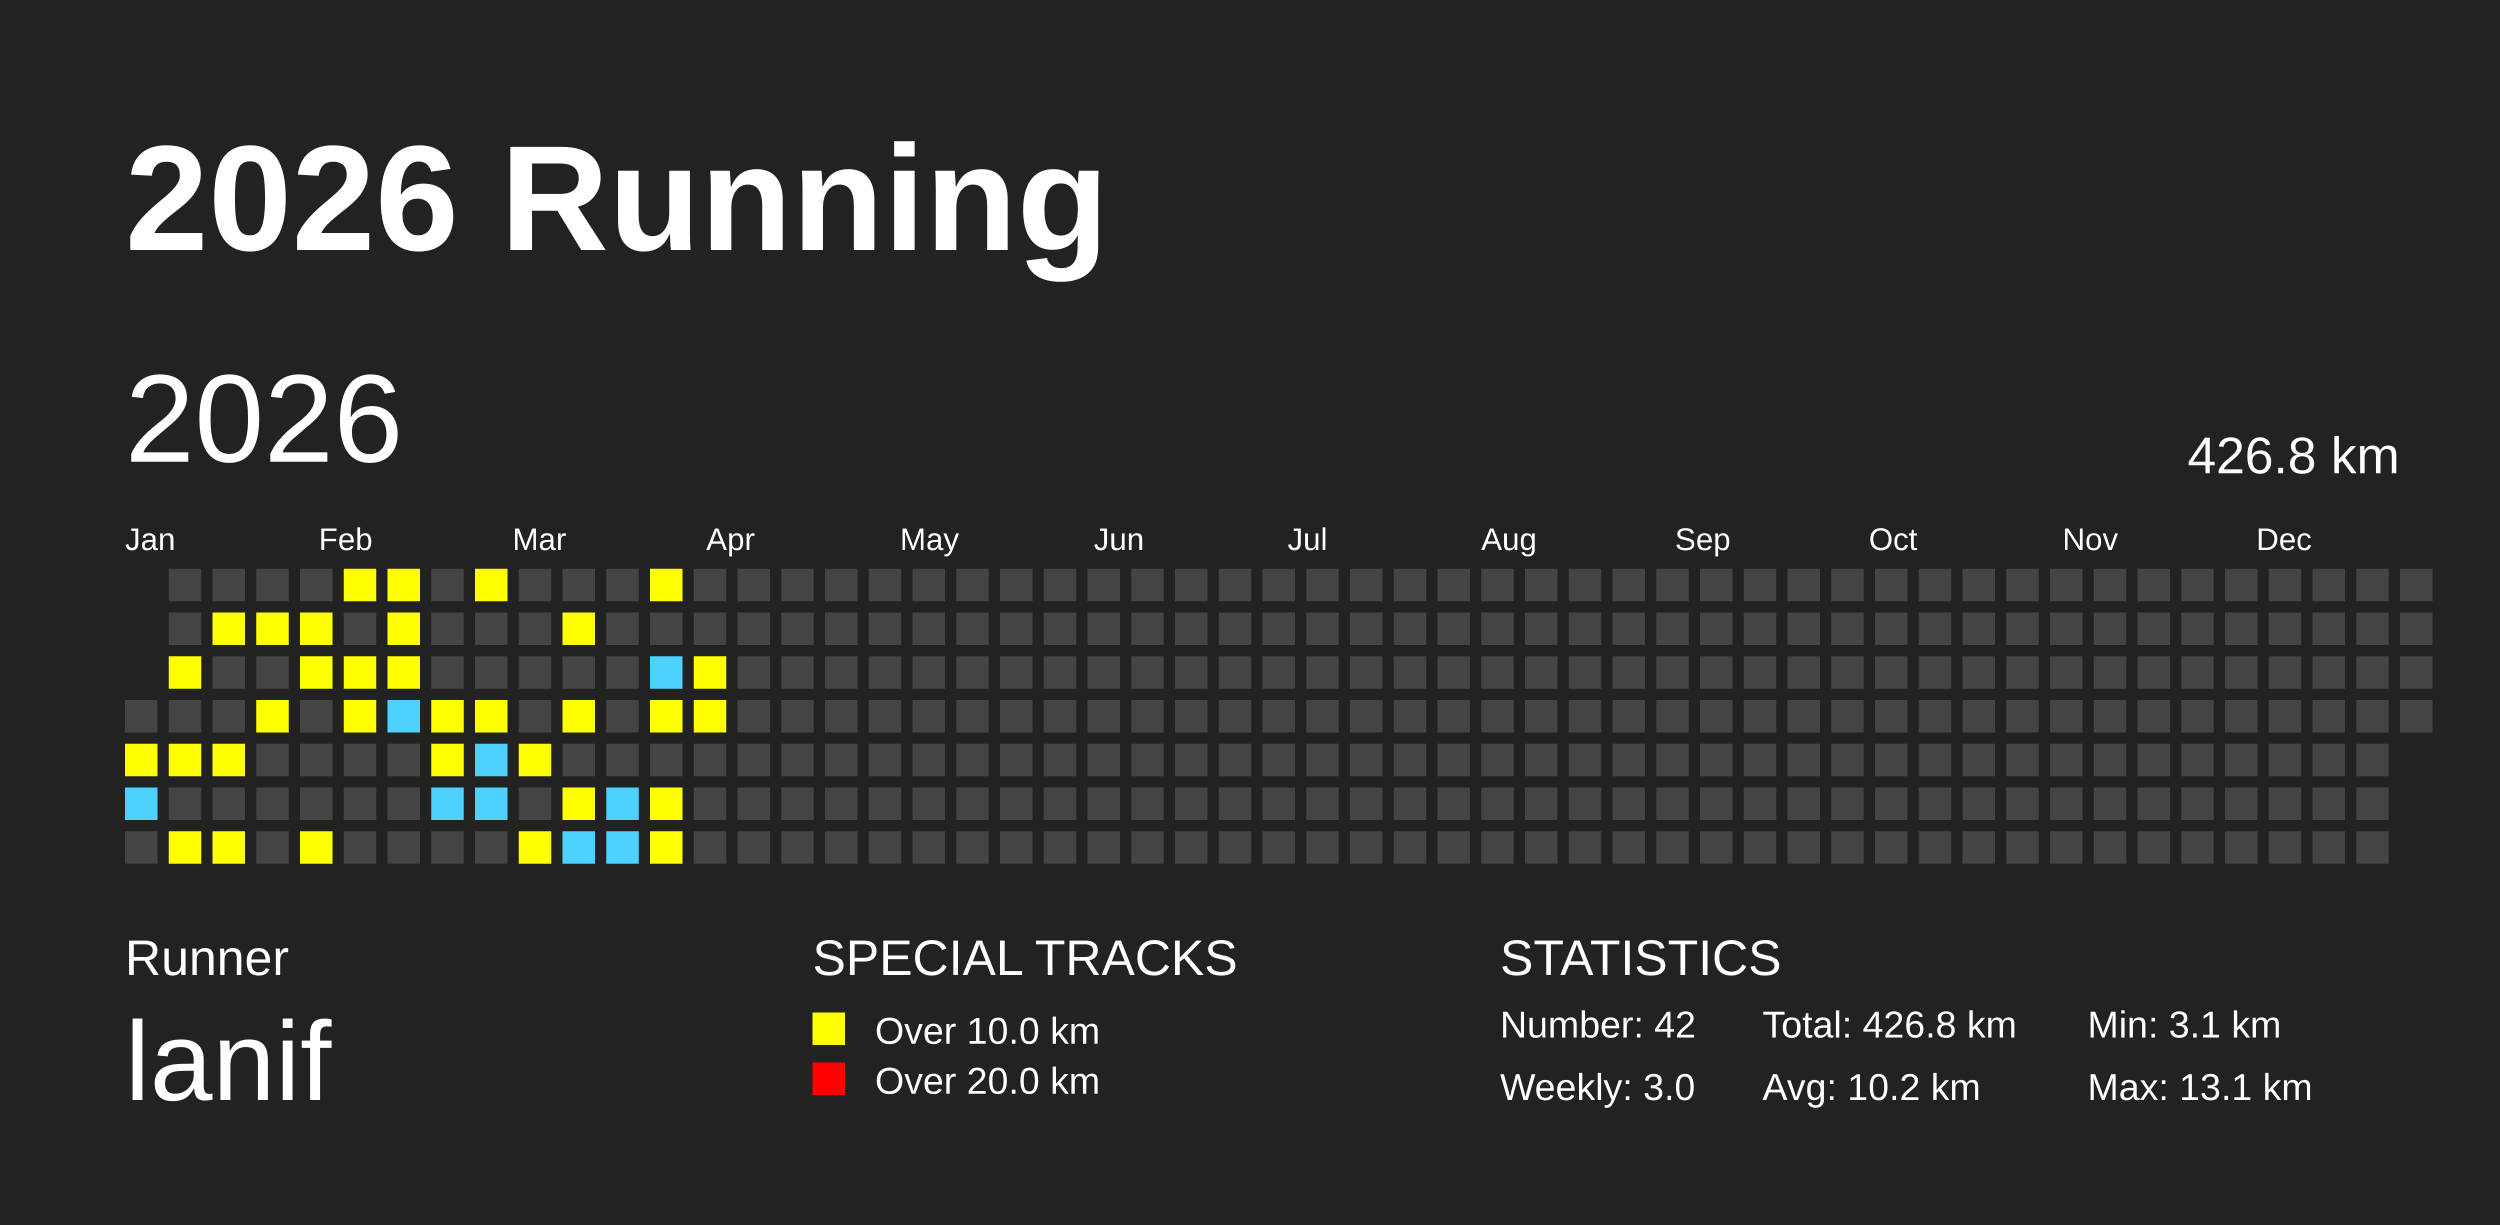
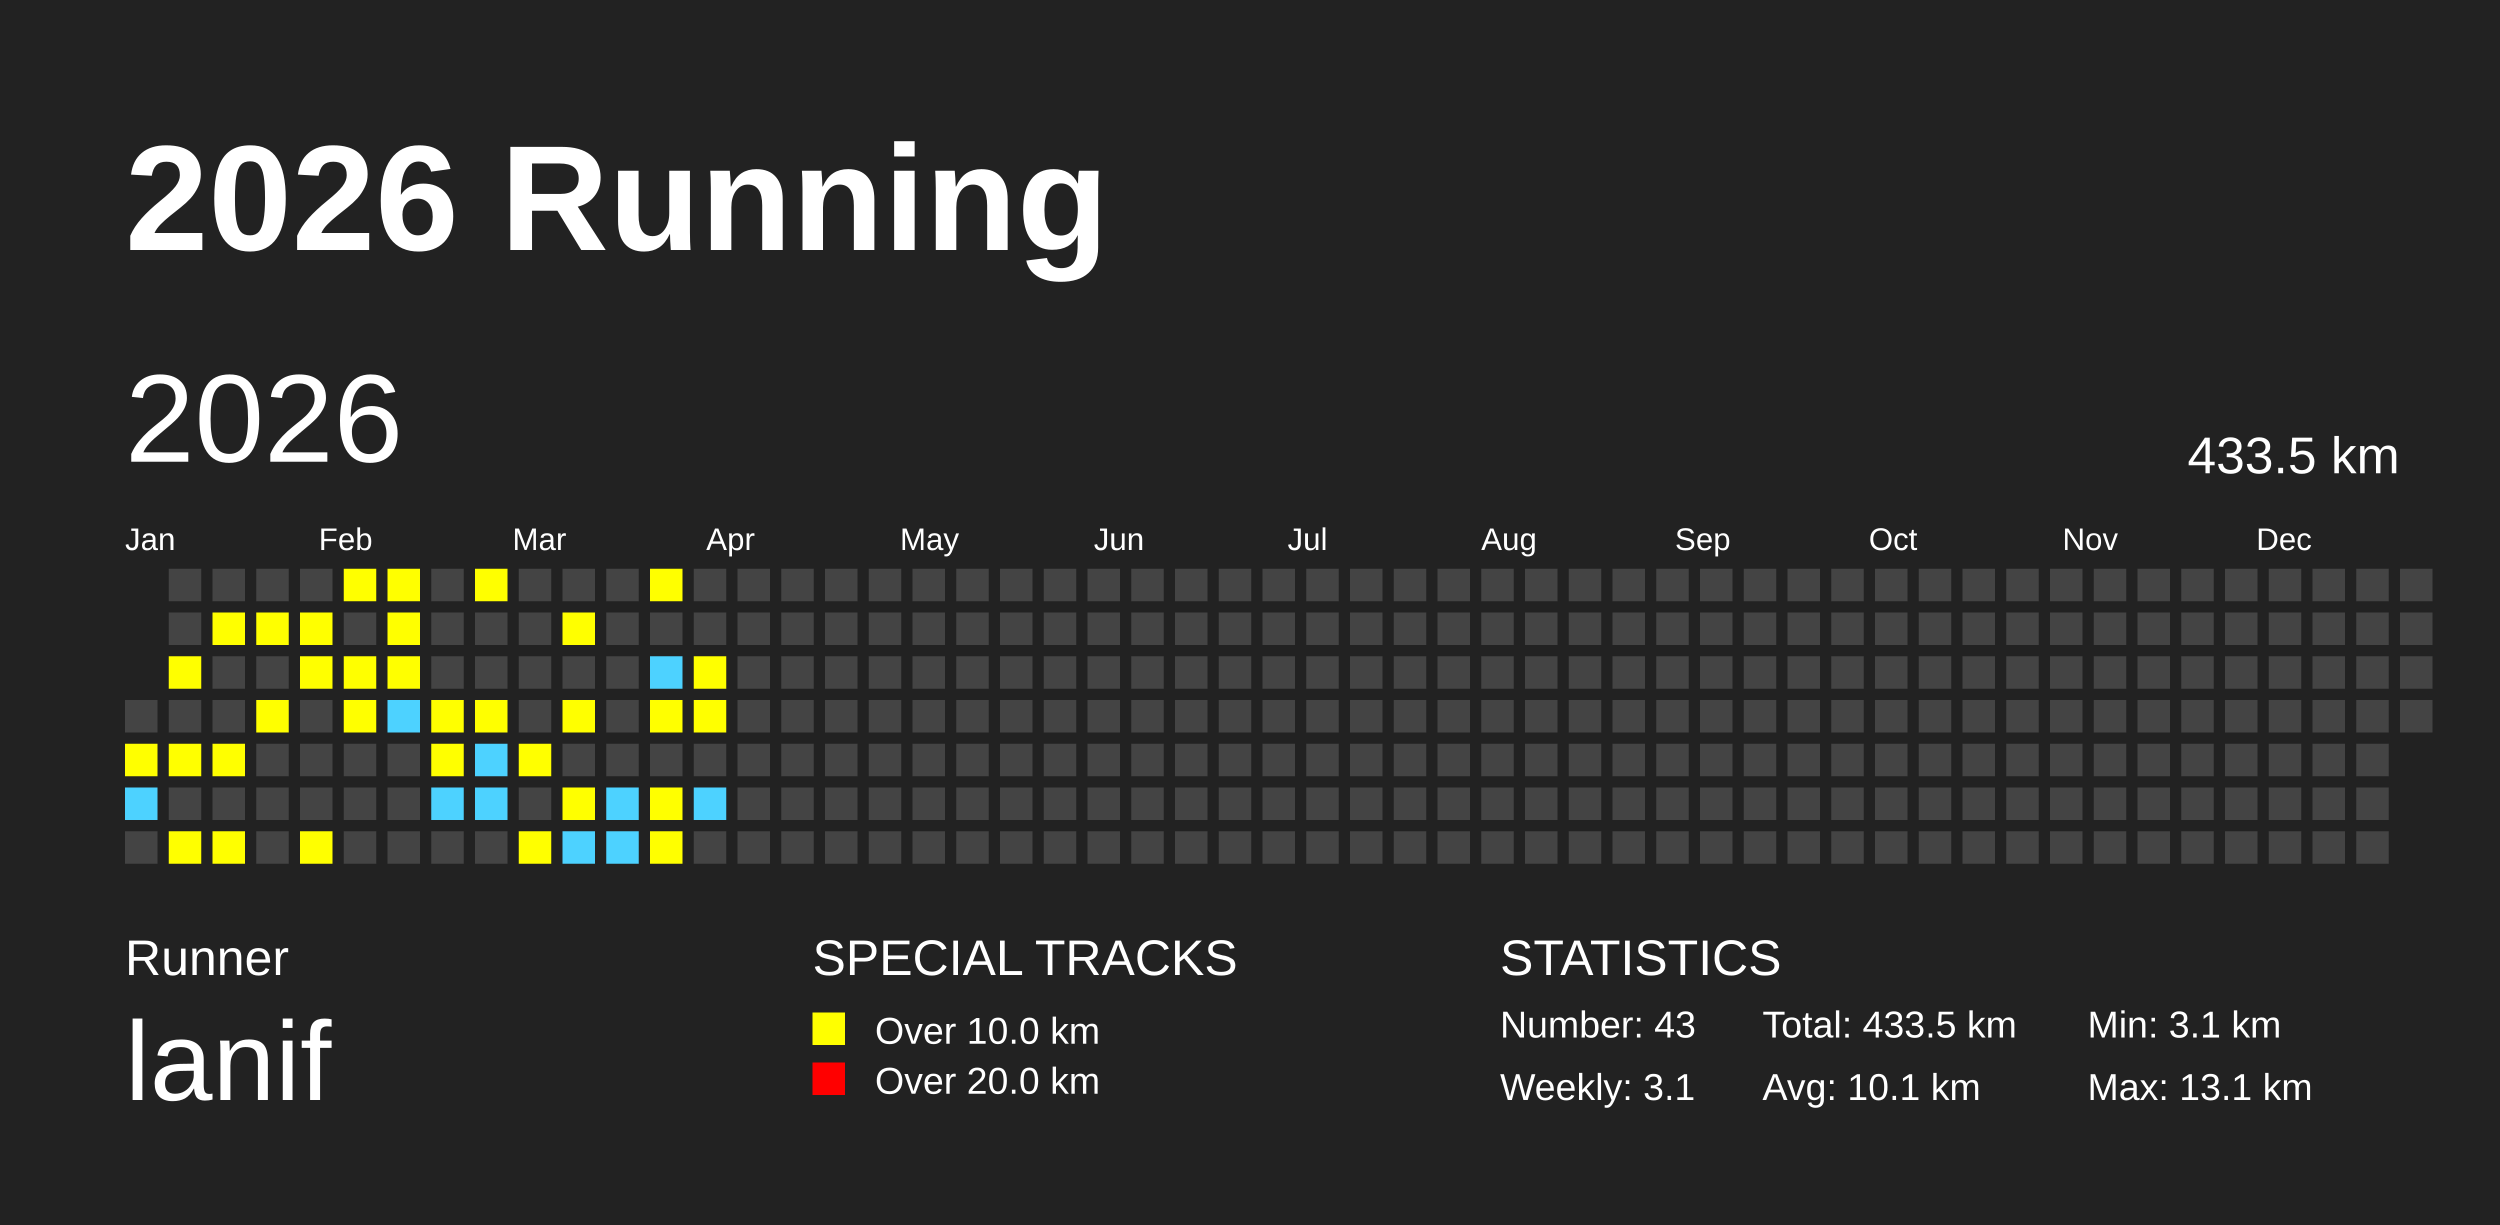
<svg xmlns="http://www.w3.org/2000/svg" baseProfile="full" height="98mm" version="1.1" viewBox="0,0,200,98" width="200mm">
  <defs />
  <rect fill="#222222" height="98" width="200" x="0" y="0" />
  <text fill="#FFFFFF" style="font-size:12px; font-family:Arial; font-weight:bold;" x="10" y="20">2026 Running</text>
  <text fill="#FFFFFF" style="font-size:4px; font-family:Arial" x="10" y="78">Runner</text>
  <text fill="#FFFFFF" style="font-size:9px; font-family:Arial" x="10" y="88">lanif</text>
  <text fill="#FFFFFF" style="font-size:4px; font-family:Arial" x="65" y="78">SPECIAL TRACKS</text>
  <rect fill="yellow" height="2.6" width="2.6" x="65" y="81" />
  <text fill="#FFFFFF" style="font-size:3px; font-family:Arial" x="70" y="83.5">Over 10.0 km</text>
  <rect fill="red" height="2.6" width="2.6" x="65" y="85" />
  <text fill="#FFFFFF" style="font-size:3px; font-family:Arial" x="70" y="87.5">Over 20.0 km</text>
  <text fill="#FFFFFF" style="font-size:4px; font-family:Arial" x="120" y="78">STATISTICS</text>
-   <text fill="#FFFFFF" style="font-size:3px; font-family:Arial" x="120" y="83">Number: 42</text>
-   <text fill="#FFFFFF" style="font-size:3px; font-family:Arial" x="120" y="88">Weekly: 3.0</text>
-   <text fill="#FFFFFF" style="font-size:3px; font-family:Arial" x="141" y="83">Total: 426.8 km</text>
-   <text fill="#FFFFFF" style="font-size:3px; font-family:Arial" x="141" y="88">Avg: 10.2 km</text>
+   <text fill="#FFFFFF" style="font-size:3px; font-family:Arial" x="120" y="83">Number: 43</text>
+   <text fill="#FFFFFF" style="font-size:3px; font-family:Arial" x="120" y="88">Weekly: 3.1</text>
+   <text fill="#FFFFFF" style="font-size:3px; font-family:Arial" x="141" y="83">Total: 433.5 km</text>
+   <text fill="#FFFFFF" style="font-size:3px; font-family:Arial" x="141" y="88">Avg: 10.1 km</text>
  <text fill="#FFFFFF" style="font-size:3px; font-family:Arial" x="167" y="83">Min: 3.1 km</text>
  <text fill="#FFFFFF" style="font-size:3px; font-family:Arial" x="167" y="88">Max: 13.1 km</text>
  <text dominant-baseline="hanging" fill="#FFFFFF" style="font-size:10.0px; font-family:Arial;" x="10" y="30">2026</text>
-   <text dominant-baseline="hanging" fill="#FFFFFF" style="font-size:4.125px; font-family:Arial;" x="175" y="35">426.8 km</text>
+   <text dominant-baseline="hanging" fill="#FFFFFF" style="font-size:4.125px; font-family:Arial;" x="175" y="35">433.5 km</text>
  <text fill="#FFFFFF" style="font-size:2.5px; font-family:Arial" x="10.0" y="44">Jan</text>
  <text fill="#FFFFFF" style="font-size:2.5px; font-family:Arial" x="25.5" y="44">Feb</text>
  <text fill="#FFFFFF" style="font-size:2.5px; font-family:Arial" x="41.0" y="44">Mar</text>
  <text fill="#FFFFFF" style="font-size:2.5px; font-family:Arial" x="56.5" y="44">Apr</text>
  <text fill="#FFFFFF" style="font-size:2.5px; font-family:Arial" x="72.0" y="44">May</text>
  <text fill="#FFFFFF" style="font-size:2.5px; font-family:Arial" x="87.5" y="44">Jun</text>
  <text fill="#FFFFFF" style="font-size:2.5px; font-family:Arial" x="103.0" y="44">Jul</text>
  <text fill="#FFFFFF" style="font-size:2.5px; font-family:Arial" x="118.5" y="44">Aug</text>
  <text fill="#FFFFFF" style="font-size:2.5px; font-family:Arial" x="134.0" y="44">Sep</text>
  <text fill="#FFFFFF" style="font-size:2.5px; font-family:Arial" x="149.5" y="44">Oct</text>
  <text fill="#FFFFFF" style="font-size:2.5px; font-family:Arial" x="165.0" y="44">Nov</text>
  <text fill="#FFFFFF" style="font-size:2.5px; font-family:Arial" x="180.5" y="44">Dec</text>
  <rect fill="#444444" height="2.6" width="2.6" x="10.0" y="56.0" />
  <rect fill="yellow" height="2.6" width="2.6" x="10.0" y="59.5" />
  <rect fill="#4DD2FF" height="2.6" width="2.6" x="10.0" y="63.0" />
  <rect fill="#444444" height="2.6" width="2.6" x="10.0" y="66.5" />
  <rect fill="#444444" height="2.6" width="2.6" x="13.5" y="45.5" />
  <rect fill="#444444" height="2.6" width="2.6" x="13.5" y="49.0" />
  <rect fill="yellow" height="2.6" width="2.6" x="13.5" y="52.5" />
  <rect fill="#444444" height="2.6" width="2.6" x="13.5" y="56.0" />
  <rect fill="yellow" height="2.6" width="2.6" x="13.5" y="59.5" />
  <rect fill="#444444" height="2.6" width="2.6" x="13.5" y="63.0" />
  <rect fill="yellow" height="2.6" width="2.6" x="13.5" y="66.5" />
  <rect fill="#444444" height="2.6" width="2.6" x="17.0" y="45.5" />
  <rect fill="yellow" height="2.6" width="2.6" x="17.0" y="49.0" />
  <rect fill="#444444" height="2.6" width="2.6" x="17.0" y="52.5" />
  <rect fill="#444444" height="2.6" width="2.6" x="17.0" y="56.0" />
  <rect fill="yellow" height="2.6" width="2.6" x="17.0" y="59.5" />
  <rect fill="#444444" height="2.6" width="2.6" x="17.0" y="63.0" />
  <rect fill="yellow" height="2.6" width="2.6" x="17.0" y="66.5" />
  <rect fill="#444444" height="2.6" width="2.6" x="20.5" y="45.5" />
  <rect fill="yellow" height="2.6" width="2.6" x="20.5" y="49.0" />
  <rect fill="#444444" height="2.6" width="2.6" x="20.5" y="52.5" />
  <rect fill="yellow" height="2.6" width="2.6" x="20.5" y="56.0" />
  <rect fill="#444444" height="2.6" width="2.6" x="20.5" y="59.5" />
  <rect fill="#444444" height="2.6" width="2.6" x="20.5" y="63.0" />
  <rect fill="#444444" height="2.6" width="2.6" x="20.5" y="66.5" />
  <rect fill="#444444" height="2.6" width="2.6" x="24.0" y="45.5" />
  <rect fill="yellow" height="2.6" width="2.6" x="24.0" y="49.0" />
  <rect fill="yellow" height="2.6" width="2.6" x="24.0" y="52.5" />
  <rect fill="#444444" height="2.6" width="2.6" x="24.0" y="56.0" />
  <rect fill="#444444" height="2.6" width="2.6" x="24.0" y="59.5" />
  <rect fill="#444444" height="2.6" width="2.6" x="24.0" y="63.0" />
  <rect fill="yellow" height="2.6" width="2.6" x="24.0" y="66.5" />
  <rect fill="yellow" height="2.6" width="2.6" x="27.5" y="45.5" />
  <rect fill="#444444" height="2.6" width="2.6" x="27.5" y="49.0" />
  <rect fill="yellow" height="2.6" width="2.6" x="27.5" y="52.5" />
  <rect fill="yellow" height="2.6" width="2.6" x="27.5" y="56.0" />
  <rect fill="#444444" height="2.6" width="2.6" x="27.5" y="59.5" />
  <rect fill="#444444" height="2.6" width="2.6" x="27.5" y="63.0" />
  <rect fill="#444444" height="2.6" width="2.6" x="27.5" y="66.5" />
  <rect fill="yellow" height="2.6" width="2.6" x="31.0" y="45.5" />
  <rect fill="yellow" height="2.6" width="2.6" x="31.0" y="49.0" />
  <rect fill="yellow" height="2.6" width="2.6" x="31.0" y="52.5" />
  <rect fill="#4DD2FF" height="2.6" width="2.6" x="31.0" y="56.0" />
  <rect fill="#444444" height="2.6" width="2.6" x="31.0" y="59.5" />
  <rect fill="#444444" height="2.6" width="2.6" x="31.0" y="63.0" />
  <rect fill="#444444" height="2.6" width="2.6" x="31.0" y="66.5" />
  <rect fill="#444444" height="2.6" width="2.6" x="34.5" y="45.5" />
  <rect fill="#444444" height="2.6" width="2.6" x="34.5" y="49.0" />
  <rect fill="#444444" height="2.6" width="2.6" x="34.5" y="52.5" />
  <rect fill="yellow" height="2.6" width="2.6" x="34.5" y="56.0" />
  <rect fill="yellow" height="2.6" width="2.6" x="34.5" y="59.5" />
  <rect fill="#4DD2FF" height="2.6" width="2.6" x="34.5" y="63.0" />
  <rect fill="#444444" height="2.6" width="2.6" x="34.5" y="66.5" />
  <rect fill="yellow" height="2.6" width="2.6" x="38.0" y="45.5" />
  <rect fill="#444444" height="2.6" width="2.6" x="38.0" y="49.0" />
  <rect fill="#444444" height="2.6" width="2.6" x="38.0" y="52.5" />
  <rect fill="yellow" height="2.6" width="2.6" x="38.0" y="56.0" />
  <rect fill="#4DD2FF" height="2.6" width="2.6" x="38.0" y="59.5" />
  <rect fill="#4DD2FF" height="2.6" width="2.6" x="38.0" y="63.0" />
  <rect fill="#444444" height="2.6" width="2.6" x="38.0" y="66.5" />
  <rect fill="#444444" height="2.6" width="2.6" x="41.5" y="45.5" />
  <rect fill="#444444" height="2.6" width="2.6" x="41.5" y="49.0" />
  <rect fill="#444444" height="2.6" width="2.6" x="41.5" y="52.5" />
  <rect fill="#444444" height="2.6" width="2.6" x="41.5" y="56.0" />
  <rect fill="yellow" height="2.6" width="2.6" x="41.5" y="59.5" />
  <rect fill="#444444" height="2.6" width="2.6" x="41.5" y="63.0" />
  <rect fill="yellow" height="2.6" width="2.6" x="41.5" y="66.5" />
  <rect fill="#444444" height="2.6" width="2.6" x="45.0" y="45.5" />
  <rect fill="yellow" height="2.6" width="2.6" x="45.0" y="49.0" />
  <rect fill="#444444" height="2.6" width="2.6" x="45.0" y="52.5" />
  <rect fill="yellow" height="2.6" width="2.6" x="45.0" y="56.0" />
  <rect fill="#444444" height="2.6" width="2.6" x="45.0" y="59.5" />
  <rect fill="yellow" height="2.6" width="2.6" x="45.0" y="63.0" />
  <rect fill="#4DD2FF" height="2.6" width="2.6" x="45.0" y="66.5" />
  <rect fill="#444444" height="2.6" width="2.6" x="48.5" y="45.5" />
  <rect fill="#444444" height="2.6" width="2.6" x="48.5" y="49.0" />
  <rect fill="#444444" height="2.6" width="2.6" x="48.5" y="52.5" />
  <rect fill="#444444" height="2.6" width="2.6" x="48.5" y="56.0" />
  <rect fill="#444444" height="2.6" width="2.6" x="48.5" y="59.5" />
  <rect fill="#4DD2FF" height="2.6" width="2.6" x="48.5" y="63.0" />
  <rect fill="#4DD2FF" height="2.6" width="2.6" x="48.5" y="66.5" />
  <rect fill="yellow" height="2.6" width="2.6" x="52.0" y="45.5" />
  <rect fill="#444444" height="2.6" width="2.6" x="52.0" y="49.0" />
  <rect fill="#4DD2FF" height="2.6" width="2.6" x="52.0" y="52.5" />
  <rect fill="yellow" height="2.6" width="2.6" x="52.0" y="56.0" />
  <rect fill="#444444" height="2.6" width="2.6" x="52.0" y="59.5" />
  <rect fill="yellow" height="2.6" width="2.6" x="52.0" y="63.0" />
  <rect fill="yellow" height="2.6" width="2.6" x="52.0" y="66.5" />
  <rect fill="#444444" height="2.6" width="2.6" x="55.5" y="45.5" />
  <rect fill="#444444" height="2.6" width="2.6" x="55.5" y="49.0" />
  <rect fill="yellow" height="2.6" width="2.6" x="55.5" y="52.5" />
  <rect fill="yellow" height="2.6" width="2.6" x="55.5" y="56.0" />
  <rect fill="#444444" height="2.6" width="2.6" x="55.5" y="59.5" />
-   <rect fill="#444444" height="2.6" width="2.6" x="55.5" y="63.0" />
+   <rect fill="#4DD2FF" height="2.6" width="2.6" x="55.5" y="63.0" />
  <rect fill="#444444" height="2.6" width="2.6" x="55.5" y="66.5" />
  <rect fill="#444444" height="2.6" width="2.6" x="59.0" y="45.5" />
  <rect fill="#444444" height="2.6" width="2.6" x="59.0" y="49.0" />
  <rect fill="#444444" height="2.6" width="2.6" x="59.0" y="52.5" />
  <rect fill="#444444" height="2.6" width="2.6" x="59.0" y="56.0" />
  <rect fill="#444444" height="2.6" width="2.6" x="59.0" y="59.5" />
  <rect fill="#444444" height="2.6" width="2.6" x="59.0" y="63.0" />
  <rect fill="#444444" height="2.6" width="2.6" x="59.0" y="66.5" />
  <rect fill="#444444" height="2.6" width="2.6" x="62.5" y="45.5" />
  <rect fill="#444444" height="2.6" width="2.6" x="62.5" y="49.0" />
  <rect fill="#444444" height="2.6" width="2.6" x="62.5" y="52.5" />
  <rect fill="#444444" height="2.6" width="2.6" x="62.5" y="56.0" />
  <rect fill="#444444" height="2.6" width="2.6" x="62.5" y="59.5" />
  <rect fill="#444444" height="2.6" width="2.6" x="62.5" y="63.0" />
  <rect fill="#444444" height="2.6" width="2.6" x="62.5" y="66.5" />
  <rect fill="#444444" height="2.6" width="2.6" x="66.0" y="45.5" />
  <rect fill="#444444" height="2.6" width="2.6" x="66.0" y="49.0" />
  <rect fill="#444444" height="2.6" width="2.6" x="66.0" y="52.5" />
  <rect fill="#444444" height="2.6" width="2.6" x="66.0" y="56.0" />
  <rect fill="#444444" height="2.6" width="2.6" x="66.0" y="59.5" />
  <rect fill="#444444" height="2.6" width="2.6" x="66.0" y="63.0" />
  <rect fill="#444444" height="2.6" width="2.6" x="66.0" y="66.5" />
  <rect fill="#444444" height="2.6" width="2.6" x="69.5" y="45.5" />
  <rect fill="#444444" height="2.6" width="2.6" x="69.5" y="49.0" />
  <rect fill="#444444" height="2.6" width="2.6" x="69.5" y="52.5" />
  <rect fill="#444444" height="2.6" width="2.6" x="69.5" y="56.0" />
  <rect fill="#444444" height="2.6" width="2.6" x="69.5" y="59.5" />
  <rect fill="#444444" height="2.6" width="2.6" x="69.5" y="63.0" />
  <rect fill="#444444" height="2.6" width="2.6" x="69.5" y="66.5" />
  <rect fill="#444444" height="2.6" width="2.6" x="73.0" y="45.5" />
  <rect fill="#444444" height="2.6" width="2.6" x="73.0" y="49.0" />
  <rect fill="#444444" height="2.6" width="2.6" x="73.0" y="52.5" />
  <rect fill="#444444" height="2.6" width="2.6" x="73.0" y="56.0" />
  <rect fill="#444444" height="2.6" width="2.6" x="73.0" y="59.5" />
  <rect fill="#444444" height="2.6" width="2.6" x="73.0" y="63.0" />
  <rect fill="#444444" height="2.6" width="2.6" x="73.0" y="66.5" />
  <rect fill="#444444" height="2.6" width="2.6" x="76.5" y="45.5" />
  <rect fill="#444444" height="2.6" width="2.6" x="76.5" y="49.0" />
  <rect fill="#444444" height="2.6" width="2.6" x="76.5" y="52.5" />
  <rect fill="#444444" height="2.6" width="2.6" x="76.5" y="56.0" />
  <rect fill="#444444" height="2.6" width="2.6" x="76.5" y="59.5" />
  <rect fill="#444444" height="2.6" width="2.6" x="76.5" y="63.0" />
  <rect fill="#444444" height="2.6" width="2.6" x="76.5" y="66.5" />
  <rect fill="#444444" height="2.6" width="2.6" x="80.0" y="45.5" />
  <rect fill="#444444" height="2.6" width="2.6" x="80.0" y="49.0" />
  <rect fill="#444444" height="2.6" width="2.6" x="80.0" y="52.5" />
  <rect fill="#444444" height="2.6" width="2.6" x="80.0" y="56.0" />
  <rect fill="#444444" height="2.6" width="2.6" x="80.0" y="59.5" />
  <rect fill="#444444" height="2.6" width="2.6" x="80.0" y="63.0" />
  <rect fill="#444444" height="2.6" width="2.6" x="80.0" y="66.5" />
  <rect fill="#444444" height="2.6" width="2.6" x="83.5" y="45.5" />
  <rect fill="#444444" height="2.6" width="2.6" x="83.5" y="49.0" />
  <rect fill="#444444" height="2.6" width="2.6" x="83.5" y="52.5" />
  <rect fill="#444444" height="2.6" width="2.6" x="83.5" y="56.0" />
  <rect fill="#444444" height="2.6" width="2.6" x="83.5" y="59.5" />
  <rect fill="#444444" height="2.6" width="2.6" x="83.5" y="63.0" />
  <rect fill="#444444" height="2.6" width="2.6" x="83.5" y="66.5" />
  <rect fill="#444444" height="2.6" width="2.6" x="87.0" y="45.5" />
  <rect fill="#444444" height="2.6" width="2.6" x="87.0" y="49.0" />
  <rect fill="#444444" height="2.6" width="2.6" x="87.0" y="52.5" />
  <rect fill="#444444" height="2.6" width="2.6" x="87.0" y="56.0" />
  <rect fill="#444444" height="2.6" width="2.6" x="87.0" y="59.5" />
  <rect fill="#444444" height="2.6" width="2.6" x="87.0" y="63.0" />
  <rect fill="#444444" height="2.6" width="2.6" x="87.0" y="66.5" />
  <rect fill="#444444" height="2.6" width="2.6" x="90.5" y="45.5" />
  <rect fill="#444444" height="2.6" width="2.6" x="90.5" y="49.0" />
  <rect fill="#444444" height="2.6" width="2.6" x="90.5" y="52.5" />
  <rect fill="#444444" height="2.6" width="2.6" x="90.5" y="56.0" />
  <rect fill="#444444" height="2.6" width="2.6" x="90.5" y="59.5" />
  <rect fill="#444444" height="2.6" width="2.6" x="90.5" y="63.0" />
  <rect fill="#444444" height="2.6" width="2.6" x="90.5" y="66.5" />
  <rect fill="#444444" height="2.6" width="2.6" x="94.0" y="45.5" />
  <rect fill="#444444" height="2.6" width="2.6" x="94.0" y="49.0" />
  <rect fill="#444444" height="2.6" width="2.6" x="94.0" y="52.5" />
  <rect fill="#444444" height="2.6" width="2.6" x="94.0" y="56.0" />
  <rect fill="#444444" height="2.6" width="2.6" x="94.0" y="59.5" />
  <rect fill="#444444" height="2.6" width="2.6" x="94.0" y="63.0" />
  <rect fill="#444444" height="2.6" width="2.6" x="94.0" y="66.5" />
  <rect fill="#444444" height="2.6" width="2.6" x="97.5" y="45.5" />
  <rect fill="#444444" height="2.6" width="2.6" x="97.5" y="49.0" />
  <rect fill="#444444" height="2.6" width="2.6" x="97.5" y="52.5" />
  <rect fill="#444444" height="2.6" width="2.6" x="97.5" y="56.0" />
  <rect fill="#444444" height="2.6" width="2.6" x="97.5" y="59.5" />
  <rect fill="#444444" height="2.6" width="2.6" x="97.5" y="63.0" />
  <rect fill="#444444" height="2.6" width="2.6" x="97.5" y="66.5" />
  <rect fill="#444444" height="2.6" width="2.6" x="101.0" y="45.5" />
  <rect fill="#444444" height="2.6" width="2.6" x="101.0" y="49.0" />
  <rect fill="#444444" height="2.6" width="2.6" x="101.0" y="52.5" />
  <rect fill="#444444" height="2.6" width="2.6" x="101.0" y="56.0" />
  <rect fill="#444444" height="2.6" width="2.6" x="101.0" y="59.5" />
  <rect fill="#444444" height="2.6" width="2.6" x="101.0" y="63.0" />
  <rect fill="#444444" height="2.6" width="2.6" x="101.0" y="66.5" />
  <rect fill="#444444" height="2.6" width="2.6" x="104.5" y="45.5" />
  <rect fill="#444444" height="2.6" width="2.6" x="104.5" y="49.0" />
  <rect fill="#444444" height="2.6" width="2.6" x="104.5" y="52.5" />
  <rect fill="#444444" height="2.6" width="2.6" x="104.5" y="56.0" />
  <rect fill="#444444" height="2.6" width="2.6" x="104.5" y="59.5" />
  <rect fill="#444444" height="2.6" width="2.6" x="104.5" y="63.0" />
  <rect fill="#444444" height="2.6" width="2.6" x="104.5" y="66.5" />
  <rect fill="#444444" height="2.6" width="2.6" x="108.0" y="45.5" />
  <rect fill="#444444" height="2.6" width="2.6" x="108.0" y="49.0" />
  <rect fill="#444444" height="2.6" width="2.6" x="108.0" y="52.5" />
  <rect fill="#444444" height="2.6" width="2.6" x="108.0" y="56.0" />
  <rect fill="#444444" height="2.6" width="2.6" x="108.0" y="59.5" />
  <rect fill="#444444" height="2.6" width="2.6" x="108.0" y="63.0" />
  <rect fill="#444444" height="2.6" width="2.6" x="108.0" y="66.5" />
  <rect fill="#444444" height="2.6" width="2.6" x="111.5" y="45.5" />
  <rect fill="#444444" height="2.6" width="2.6" x="111.5" y="49.0" />
  <rect fill="#444444" height="2.6" width="2.6" x="111.5" y="52.5" />
  <rect fill="#444444" height="2.6" width="2.6" x="111.5" y="56.0" />
  <rect fill="#444444" height="2.6" width="2.6" x="111.5" y="59.5" />
  <rect fill="#444444" height="2.6" width="2.6" x="111.5" y="63.0" />
  <rect fill="#444444" height="2.6" width="2.6" x="111.5" y="66.5" />
  <rect fill="#444444" height="2.6" width="2.6" x="115.0" y="45.5" />
  <rect fill="#444444" height="2.6" width="2.6" x="115.0" y="49.0" />
  <rect fill="#444444" height="2.6" width="2.6" x="115.0" y="52.5" />
  <rect fill="#444444" height="2.6" width="2.6" x="115.0" y="56.0" />
  <rect fill="#444444" height="2.6" width="2.6" x="115.0" y="59.5" />
  <rect fill="#444444" height="2.6" width="2.6" x="115.0" y="63.0" />
  <rect fill="#444444" height="2.6" width="2.6" x="115.0" y="66.5" />
  <rect fill="#444444" height="2.6" width="2.6" x="118.5" y="45.5" />
  <rect fill="#444444" height="2.6" width="2.6" x="118.5" y="49.0" />
  <rect fill="#444444" height="2.6" width="2.6" x="118.5" y="52.5" />
  <rect fill="#444444" height="2.6" width="2.6" x="118.5" y="56.0" />
  <rect fill="#444444" height="2.6" width="2.6" x="118.5" y="59.5" />
  <rect fill="#444444" height="2.6" width="2.6" x="118.5" y="63.0" />
  <rect fill="#444444" height="2.6" width="2.6" x="118.5" y="66.5" />
  <rect fill="#444444" height="2.6" width="2.6" x="122.0" y="45.5" />
  <rect fill="#444444" height="2.6" width="2.6" x="122.0" y="49.0" />
  <rect fill="#444444" height="2.6" width="2.6" x="122.0" y="52.5" />
  <rect fill="#444444" height="2.6" width="2.6" x="122.0" y="56.0" />
  <rect fill="#444444" height="2.6" width="2.6" x="122.0" y="59.5" />
  <rect fill="#444444" height="2.6" width="2.6" x="122.0" y="63.0" />
  <rect fill="#444444" height="2.6" width="2.6" x="122.0" y="66.5" />
  <rect fill="#444444" height="2.6" width="2.6" x="125.5" y="45.5" />
  <rect fill="#444444" height="2.6" width="2.6" x="125.5" y="49.0" />
  <rect fill="#444444" height="2.6" width="2.6" x="125.5" y="52.5" />
  <rect fill="#444444" height="2.6" width="2.6" x="125.5" y="56.0" />
  <rect fill="#444444" height="2.6" width="2.6" x="125.5" y="59.5" />
  <rect fill="#444444" height="2.6" width="2.6" x="125.5" y="63.0" />
  <rect fill="#444444" height="2.6" width="2.6" x="125.5" y="66.5" />
  <rect fill="#444444" height="2.6" width="2.6" x="129.0" y="45.5" />
  <rect fill="#444444" height="2.6" width="2.6" x="129.0" y="49.0" />
  <rect fill="#444444" height="2.6" width="2.6" x="129.0" y="52.5" />
  <rect fill="#444444" height="2.6" width="2.6" x="129.0" y="56.0" />
  <rect fill="#444444" height="2.6" width="2.6" x="129.0" y="59.5" />
  <rect fill="#444444" height="2.6" width="2.6" x="129.0" y="63.0" />
  <rect fill="#444444" height="2.6" width="2.6" x="129.0" y="66.5" />
  <rect fill="#444444" height="2.6" width="2.6" x="132.5" y="45.5" />
  <rect fill="#444444" height="2.6" width="2.6" x="132.5" y="49.0" />
  <rect fill="#444444" height="2.6" width="2.6" x="132.5" y="52.5" />
  <rect fill="#444444" height="2.6" width="2.6" x="132.5" y="56.0" />
  <rect fill="#444444" height="2.6" width="2.6" x="132.5" y="59.5" />
  <rect fill="#444444" height="2.6" width="2.6" x="132.5" y="63.0" />
  <rect fill="#444444" height="2.6" width="2.6" x="132.5" y="66.5" />
  <rect fill="#444444" height="2.6" width="2.6" x="136.0" y="45.5" />
  <rect fill="#444444" height="2.6" width="2.6" x="136.0" y="49.0" />
  <rect fill="#444444" height="2.6" width="2.6" x="136.0" y="52.5" />
  <rect fill="#444444" height="2.6" width="2.6" x="136.0" y="56.0" />
  <rect fill="#444444" height="2.6" width="2.6" x="136.0" y="59.5" />
  <rect fill="#444444" height="2.6" width="2.6" x="136.0" y="63.0" />
  <rect fill="#444444" height="2.6" width="2.6" x="136.0" y="66.5" />
  <rect fill="#444444" height="2.6" width="2.6" x="139.5" y="45.5" />
  <rect fill="#444444" height="2.6" width="2.6" x="139.5" y="49.0" />
  <rect fill="#444444" height="2.6" width="2.6" x="139.5" y="52.5" />
  <rect fill="#444444" height="2.6" width="2.6" x="139.5" y="56.0" />
  <rect fill="#444444" height="2.6" width="2.6" x="139.5" y="59.5" />
  <rect fill="#444444" height="2.6" width="2.6" x="139.5" y="63.0" />
  <rect fill="#444444" height="2.6" width="2.6" x="139.5" y="66.5" />
  <rect fill="#444444" height="2.6" width="2.6" x="143.0" y="45.5" />
  <rect fill="#444444" height="2.6" width="2.6" x="143.0" y="49.0" />
  <rect fill="#444444" height="2.6" width="2.6" x="143.0" y="52.5" />
  <rect fill="#444444" height="2.6" width="2.6" x="143.0" y="56.0" />
  <rect fill="#444444" height="2.6" width="2.6" x="143.0" y="59.5" />
  <rect fill="#444444" height="2.6" width="2.6" x="143.0" y="63.0" />
  <rect fill="#444444" height="2.6" width="2.6" x="143.0" y="66.5" />
  <rect fill="#444444" height="2.6" width="2.6" x="146.5" y="45.5" />
  <rect fill="#444444" height="2.6" width="2.6" x="146.5" y="49.0" />
  <rect fill="#444444" height="2.6" width="2.6" x="146.5" y="52.5" />
  <rect fill="#444444" height="2.6" width="2.6" x="146.5" y="56.0" />
  <rect fill="#444444" height="2.6" width="2.6" x="146.5" y="59.5" />
  <rect fill="#444444" height="2.6" width="2.6" x="146.5" y="63.0" />
  <rect fill="#444444" height="2.6" width="2.6" x="146.5" y="66.5" />
  <rect fill="#444444" height="2.6" width="2.6" x="150.0" y="45.5" />
  <rect fill="#444444" height="2.6" width="2.6" x="150.0" y="49.0" />
  <rect fill="#444444" height="2.6" width="2.6" x="150.0" y="52.5" />
  <rect fill="#444444" height="2.6" width="2.6" x="150.0" y="56.0" />
  <rect fill="#444444" height="2.6" width="2.6" x="150.0" y="59.5" />
  <rect fill="#444444" height="2.6" width="2.6" x="150.0" y="63.0" />
  <rect fill="#444444" height="2.6" width="2.6" x="150.0" y="66.5" />
  <rect fill="#444444" height="2.6" width="2.6" x="153.5" y="45.5" />
  <rect fill="#444444" height="2.6" width="2.6" x="153.5" y="49.0" />
  <rect fill="#444444" height="2.6" width="2.6" x="153.5" y="52.5" />
  <rect fill="#444444" height="2.6" width="2.6" x="153.5" y="56.0" />
  <rect fill="#444444" height="2.6" width="2.6" x="153.5" y="59.5" />
  <rect fill="#444444" height="2.6" width="2.6" x="153.5" y="63.0" />
  <rect fill="#444444" height="2.6" width="2.6" x="153.5" y="66.5" />
  <rect fill="#444444" height="2.6" width="2.6" x="157.0" y="45.5" />
  <rect fill="#444444" height="2.6" width="2.6" x="157.0" y="49.0" />
  <rect fill="#444444" height="2.6" width="2.6" x="157.0" y="52.5" />
  <rect fill="#444444" height="2.6" width="2.6" x="157.0" y="56.0" />
  <rect fill="#444444" height="2.6" width="2.6" x="157.0" y="59.5" />
  <rect fill="#444444" height="2.6" width="2.6" x="157.0" y="63.0" />
  <rect fill="#444444" height="2.6" width="2.6" x="157.0" y="66.5" />
  <rect fill="#444444" height="2.6" width="2.6" x="160.5" y="45.5" />
  <rect fill="#444444" height="2.6" width="2.6" x="160.5" y="49.0" />
  <rect fill="#444444" height="2.6" width="2.6" x="160.5" y="52.5" />
  <rect fill="#444444" height="2.6" width="2.6" x="160.5" y="56.0" />
  <rect fill="#444444" height="2.6" width="2.6" x="160.5" y="59.5" />
  <rect fill="#444444" height="2.6" width="2.6" x="160.5" y="63.0" />
  <rect fill="#444444" height="2.6" width="2.6" x="160.5" y="66.5" />
  <rect fill="#444444" height="2.6" width="2.6" x="164.0" y="45.5" />
  <rect fill="#444444" height="2.6" width="2.6" x="164.0" y="49.0" />
  <rect fill="#444444" height="2.6" width="2.6" x="164.0" y="52.5" />
  <rect fill="#444444" height="2.6" width="2.6" x="164.0" y="56.0" />
  <rect fill="#444444" height="2.6" width="2.6" x="164.0" y="59.5" />
  <rect fill="#444444" height="2.6" width="2.6" x="164.0" y="63.0" />
  <rect fill="#444444" height="2.6" width="2.6" x="164.0" y="66.5" />
  <rect fill="#444444" height="2.6" width="2.6" x="167.5" y="45.5" />
  <rect fill="#444444" height="2.6" width="2.6" x="167.5" y="49.0" />
  <rect fill="#444444" height="2.6" width="2.6" x="167.5" y="52.5" />
  <rect fill="#444444" height="2.6" width="2.6" x="167.5" y="56.0" />
  <rect fill="#444444" height="2.6" width="2.6" x="167.5" y="59.5" />
  <rect fill="#444444" height="2.6" width="2.6" x="167.5" y="63.0" />
  <rect fill="#444444" height="2.6" width="2.6" x="167.5" y="66.5" />
  <rect fill="#444444" height="2.6" width="2.6" x="171.0" y="45.5" />
  <rect fill="#444444" height="2.6" width="2.6" x="171.0" y="49.0" />
  <rect fill="#444444" height="2.6" width="2.6" x="171.0" y="52.5" />
  <rect fill="#444444" height="2.6" width="2.6" x="171.0" y="56.0" />
  <rect fill="#444444" height="2.6" width="2.6" x="171.0" y="59.5" />
  <rect fill="#444444" height="2.6" width="2.6" x="171.0" y="63.0" />
  <rect fill="#444444" height="2.6" width="2.6" x="171.0" y="66.5" />
  <rect fill="#444444" height="2.6" width="2.6" x="174.5" y="45.5" />
  <rect fill="#444444" height="2.6" width="2.6" x="174.5" y="49.0" />
  <rect fill="#444444" height="2.6" width="2.6" x="174.5" y="52.5" />
  <rect fill="#444444" height="2.6" width="2.6" x="174.5" y="56.0" />
  <rect fill="#444444" height="2.6" width="2.6" x="174.5" y="59.5" />
  <rect fill="#444444" height="2.6" width="2.6" x="174.5" y="63.0" />
  <rect fill="#444444" height="2.6" width="2.6" x="174.5" y="66.5" />
  <rect fill="#444444" height="2.6" width="2.6" x="178.0" y="45.5" />
  <rect fill="#444444" height="2.6" width="2.6" x="178.0" y="49.0" />
  <rect fill="#444444" height="2.6" width="2.6" x="178.0" y="52.5" />
  <rect fill="#444444" height="2.6" width="2.6" x="178.0" y="56.0" />
  <rect fill="#444444" height="2.6" width="2.6" x="178.0" y="59.5" />
  <rect fill="#444444" height="2.6" width="2.6" x="178.0" y="63.0" />
  <rect fill="#444444" height="2.6" width="2.6" x="178.0" y="66.5" />
  <rect fill="#444444" height="2.6" width="2.6" x="181.5" y="45.5" />
  <rect fill="#444444" height="2.6" width="2.6" x="181.5" y="49.0" />
  <rect fill="#444444" height="2.6" width="2.6" x="181.5" y="52.5" />
  <rect fill="#444444" height="2.6" width="2.6" x="181.5" y="56.0" />
  <rect fill="#444444" height="2.6" width="2.6" x="181.5" y="59.5" />
  <rect fill="#444444" height="2.6" width="2.6" x="181.5" y="63.0" />
  <rect fill="#444444" height="2.6" width="2.6" x="181.5" y="66.5" />
  <rect fill="#444444" height="2.6" width="2.6" x="185.0" y="45.5" />
  <rect fill="#444444" height="2.6" width="2.6" x="185.0" y="49.0" />
  <rect fill="#444444" height="2.6" width="2.6" x="185.0" y="52.5" />
  <rect fill="#444444" height="2.6" width="2.6" x="185.0" y="56.0" />
  <rect fill="#444444" height="2.6" width="2.6" x="185.0" y="59.5" />
  <rect fill="#444444" height="2.6" width="2.6" x="185.0" y="63.0" />
  <rect fill="#444444" height="2.6" width="2.6" x="185.0" y="66.5" />
  <rect fill="#444444" height="2.6" width="2.6" x="188.5" y="45.5" />
  <rect fill="#444444" height="2.6" width="2.6" x="188.5" y="49.0" />
  <rect fill="#444444" height="2.6" width="2.6" x="188.5" y="52.5" />
  <rect fill="#444444" height="2.6" width="2.6" x="188.5" y="56.0" />
  <rect fill="#444444" height="2.6" width="2.6" x="188.5" y="59.5" />
  <rect fill="#444444" height="2.6" width="2.6" x="188.5" y="63.0" />
  <rect fill="#444444" height="2.6" width="2.6" x="188.5" y="66.5" />
  <rect fill="#444444" height="2.6" width="2.6" x="192.0" y="45.5" />
  <rect fill="#444444" height="2.6" width="2.6" x="192.0" y="49.0" />
  <rect fill="#444444" height="2.6" width="2.6" x="192.0" y="52.5" />
  <rect fill="#444444" height="2.6" width="2.6" x="192.0" y="56.0" />
</svg>
